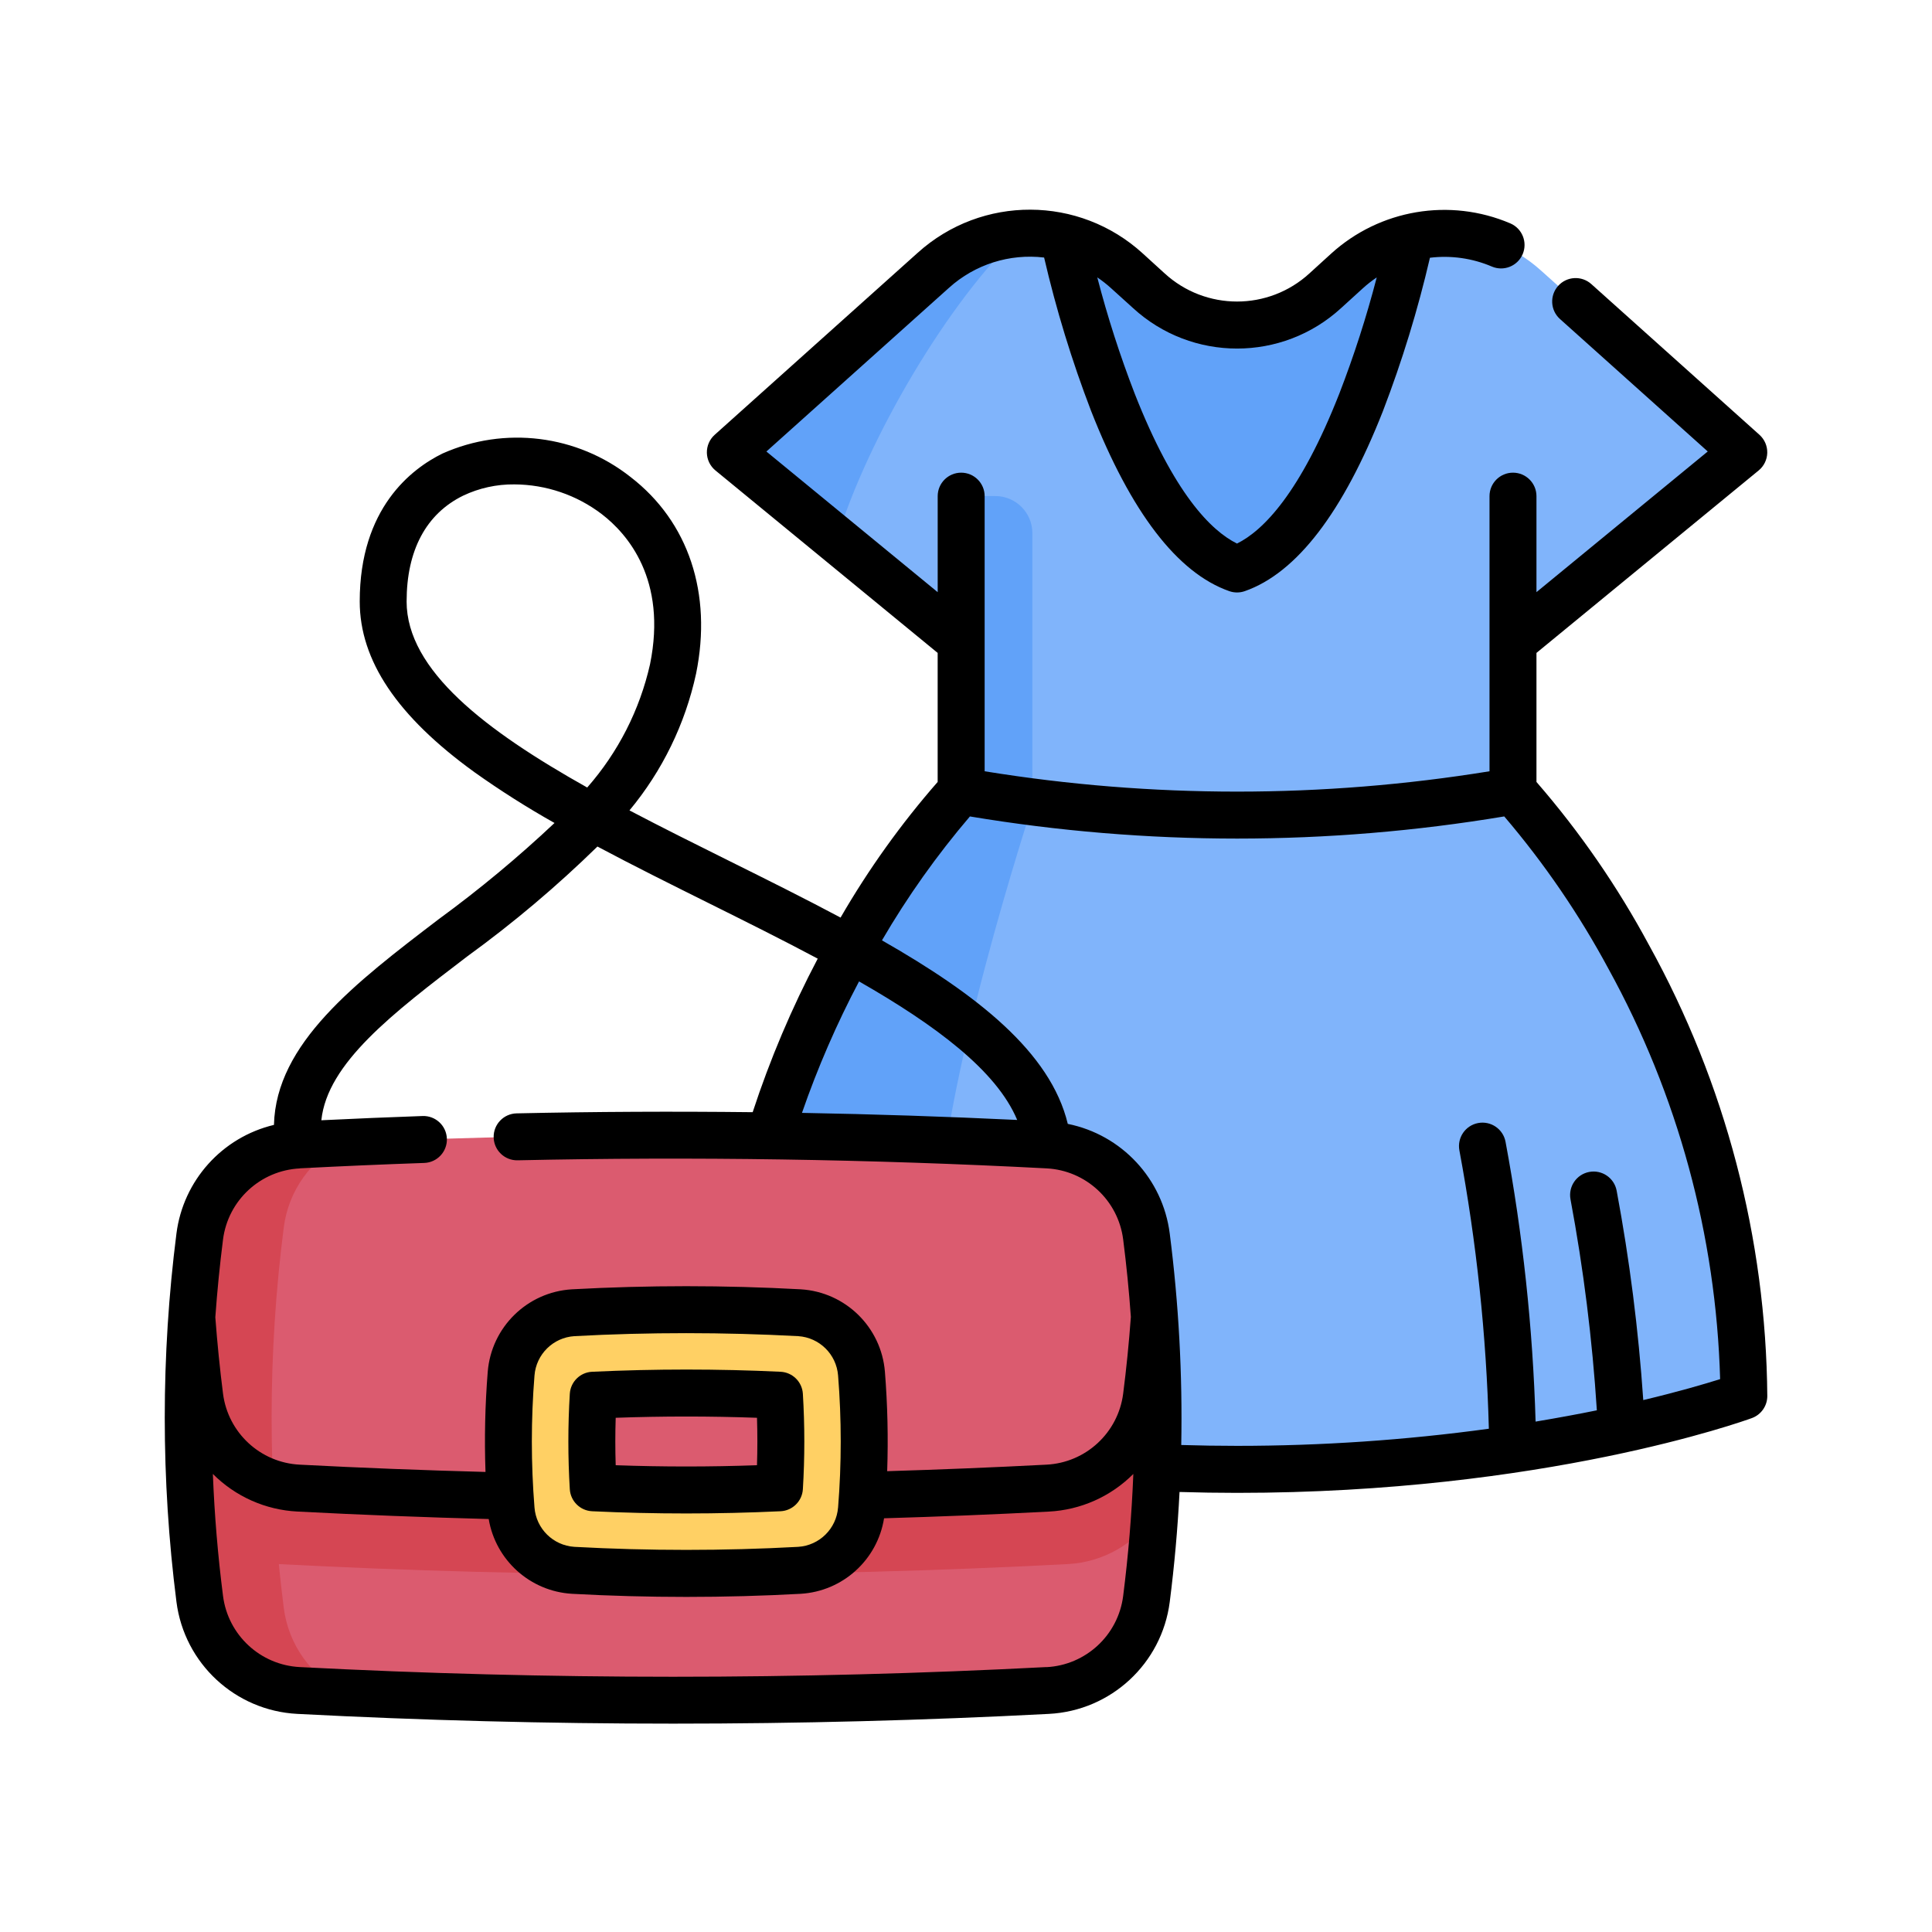
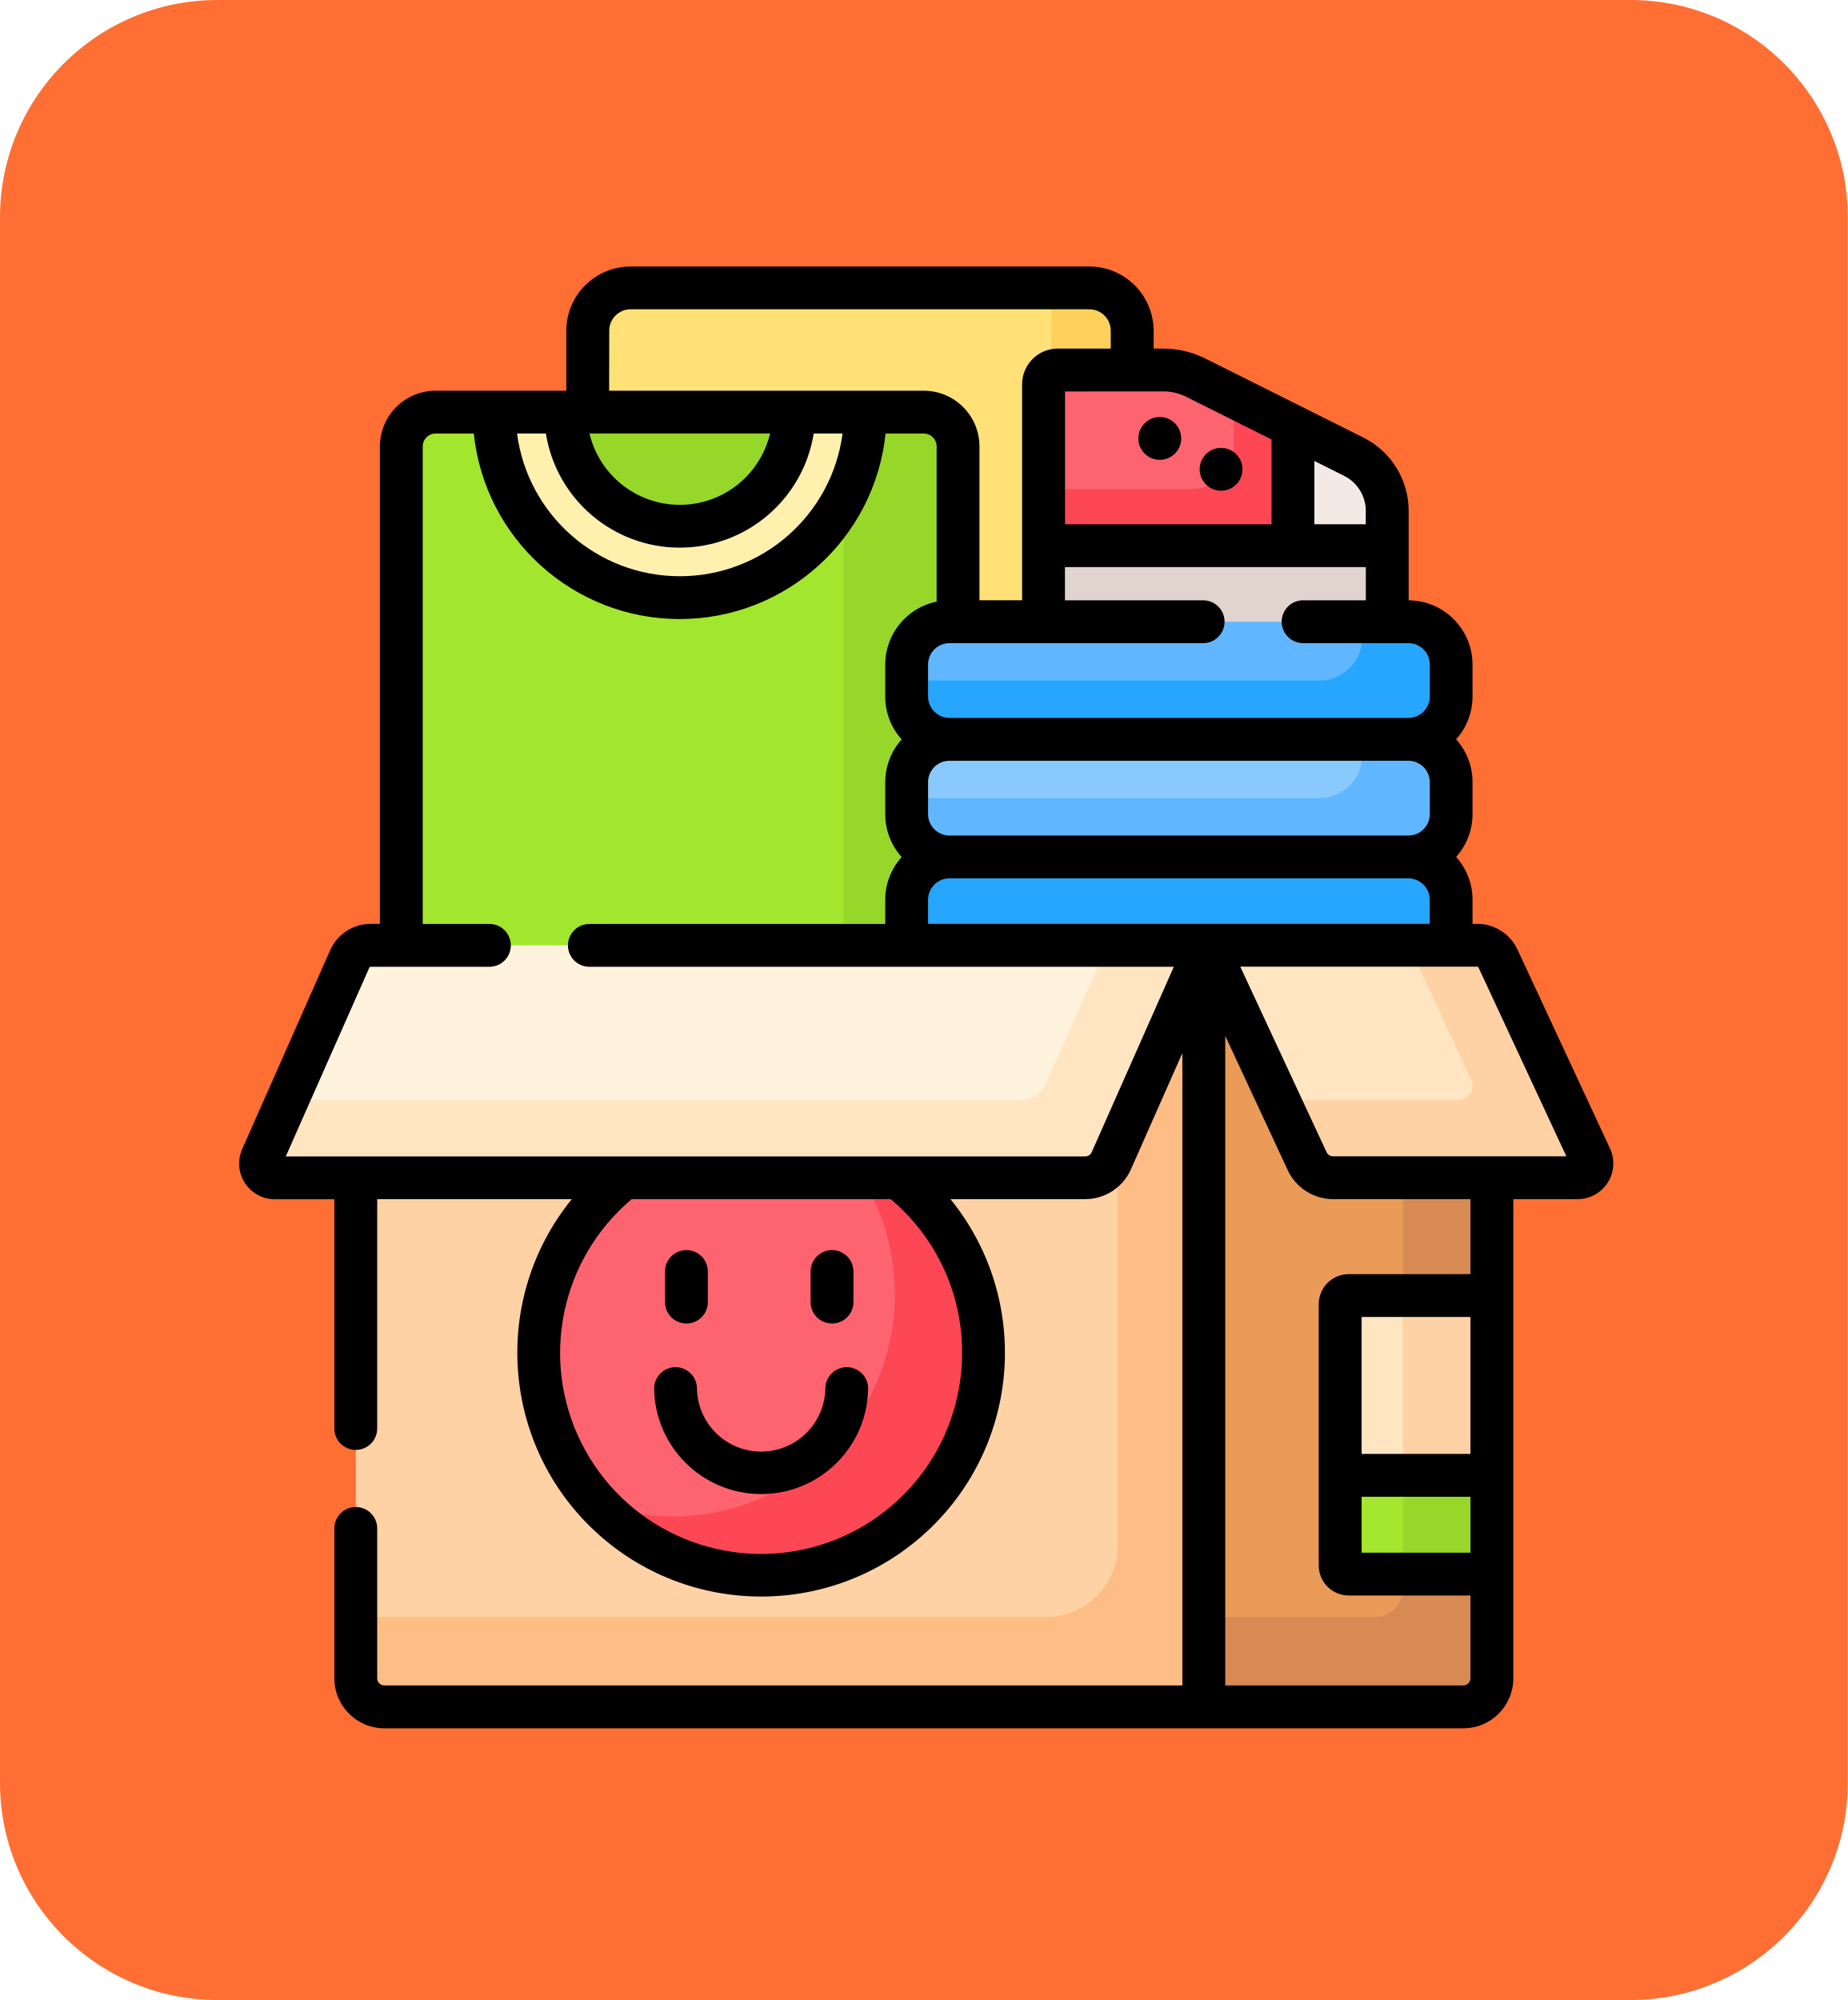
- <svg xmlns="http://www.w3.org/2000/svg" width="129" height="129" viewBox="0 0 129 129">
-   <g id="Grupo_58535" data-name="Grupo 58535" transform="translate(-384 -4015)">
-     <g id="vestir" transform="translate(395.003 4014.867)">
-       <g id="Grupo_58528" data-name="Grupo 58528" transform="translate(1.561 15.711)">
-         <path id="Trazado_102317" data-name="Trazado 102317" d="M232.956,58.93s15.411,15.946,15.411,40.388c0,0-13.413,4.9-33.834,4.9a123.851,123.851,0,0,1-20.446-1.676A82.966,82.966,0,0,1,180.7,99.318c0-24.442,15.411-40.388,15.411-40.388V48.961l-8.31-6.824-7.1-5.831L194.261,24.15a9.641,9.641,0,0,1,12.932.048l1.446,1.317a8.754,8.754,0,0,0,11.789,0l1.446-1.317a9.639,9.639,0,0,1,12.93-.048l13.561,12.157L232.956,48.961Z" transform="translate(-144.499 -21.685)" fill="#80b4fb" />
-         <g id="Grupo_58526" data-name="Grupo 58526" transform="translate(36.201 0.022)">
-           <path id="Trazado_102318" data-name="Trazado 102318" d="M200.866,108.134v18.188s-6.291,19.11-6.291,28.456c0,3.72-.222,9.081-.487,14.184a82.967,82.967,0,0,1-13.388-3.221c0-24.442,15.411-40.388,15.411-40.388v-19.7h2.28a2.474,2.474,0,0,1,2.475,2.475Z" transform="translate(-180.7 -88.131)" fill="#61a2f9" />
-           <path id="Trazado_102319" data-name="Trazado 102319" d="M200.058,21.788c-4.723,4.4-10.2,13.656-12.255,20.431l-7.1-5.831,13.561-12.157a9.626,9.626,0,0,1,5.8-2.443Z" transform="translate(-180.701 -21.788)" fill="#61a2f9" />
-           <path id="Trazado_102320" data-name="Trazado 102320" d="M310.348,22.958c-.5,2.351-4.416,19.637-11.58,22.147-7.164-2.51-11.079-19.8-11.578-22.147a9.618,9.618,0,0,1,4.238,2.247l1.446,1.317a8.754,8.754,0,0,0,11.789,0L306.11,25.2a9.618,9.618,0,0,1,4.238-2.247Z" transform="translate(-264.934 -22.713)" fill="#61a2f9" />
-         </g>
-         <g id="Grupo_58527" data-name="Grupo 58527" transform="translate(0 60.213)">
-           <path id="Trazado_102321" data-name="Trazado 102321" d="M64.866,310.451a479.135,479.135,0,0,0-50.013,0,7.017,7.017,0,0,0-6.6,6.111,95.129,95.129,0,0,0,0,24.209,7.017,7.017,0,0,0,6.6,6.111,479.118,479.118,0,0,0,50.013,0,7.017,7.017,0,0,0,6.6-6.111,95.128,95.128,0,0,0,0-24.209A7.017,7.017,0,0,0,64.866,310.451Z" transform="translate(-7.48 -309.798)" fill="#db5b6f" />
-           <path id="Trazado_102322" data-name="Trazado 102322" d="M17.9,348.942q-1.52-.069-3.041-.148a7.018,7.018,0,0,1-6.6-6.113,95.178,95.178,0,0,1,0-24.207,7.016,7.016,0,0,1,6.6-6.111q1.52-.078,3.041-.148a7.345,7.345,0,0,0-4.034,5.655,99.852,99.852,0,0,0,0,25.415A7.352,7.352,0,0,0,17.9,348.942Z" transform="translate(-7.482 -311.709)" fill="#d54653" />
-           <path id="Trazado_102323" data-name="Trazado 102323" d="M71.475,373.183a7.014,7.014,0,0,1-6.6,6.11,478.118,478.118,0,0,1-50.013,0,7.014,7.014,0,0,1-6.6-6.11q-.339-2.657-.531-5.314a94.859,94.859,0,0,0-.019,13.181,7.4,7.4,0,0,0,5.8,3.317,504.026,504.026,0,0,0,52.717,0,7.4,7.4,0,0,0,5.8-3.32,94.864,94.864,0,0,0-.02-13.189q-.191,2.662-.532,5.324Z" transform="translate(-7.49 -355.725)" fill="#d54653" />
-           <path id="Trazado_102324" data-name="Trazado 102324" d="M129.23,382.959a138.23,138.23,0,0,1-15.115,0,4.409,4.409,0,0,1-4.14-4.067,56.324,56.324,0,0,1,0-9.064,4.409,4.409,0,0,1,4.14-4.067,138.215,138.215,0,0,1,15.115,0,4.409,4.409,0,0,1,4.14,4.067,56.322,56.322,0,0,1,0,9.064A4.409,4.409,0,0,1,129.23,382.959Z" transform="translate(-88.41 -353.902)" fill="#ffd064" />
-           <path id="Trazado_102325" data-name="Trazado 102325" d="M142.754,398.675c-2.062,0-4.148-.049-6.217-.146a50.92,50.92,0,0,1,0-6.181c2.069-.1,4.155-.146,6.217-.146s4.148.049,6.216.146a50.914,50.914,0,0,1,0,6.181C146.9,398.626,144.815,398.675,142.754,398.675Z" transform="translate(-109.491 -374.98)" fill="#db5b6f" />
+ <svg xmlns="http://www.w3.org/2000/svg" width="85" height="92" viewBox="0 0 85 92">
+   <g id="Grupo_985935" data-name="Grupo 985935" transform="translate(-377 -2637)">
+     <rect id="Rectángulo_338875" data-name="Rectángulo 338875" width="85" height="92" rx="10" transform="translate(377 2637)" fill="#ff6e33" />
+     <g id="donacion-de-ropa" transform="translate(372.671 2649.26)">
+       <g id="Grupo_1053818" data-name="Grupo 1053818" transform="translate(16.314 0.985)">
+         <g id="Grupo_1053817" data-name="Grupo 1053817" transform="translate(0)">
+           <path id="Trazado_736958" data-name="Trazado 736958" d="M152.889,13.344a1.446,1.446,0,0,1,1.445,1.445v8.2h4.2V11.933a.526.526,0,0,1,.525-.525h3.421V9.47a1.97,1.97,0,0,0-1.97-1.97H139.4a1.97,1.97,0,0,0-1.97,1.97v3.874Z" transform="translate(-122.38 -7.5)" fill="#ffe177" />
+           <g id="Grupo_1053806" data-name="Grupo 1053806" transform="translate(36.126)">
+             <path id="Trazado_736959" data-name="Trazado 736959" d="M299.912,7.5h-2a1.958,1.958,0,0,1,.253.964V11.5a.521.521,0,0,1,.3-.091h3.421V9.47A1.97,1.97,0,0,0,299.912,7.5Z" transform="translate(-297.913 -7.5)" fill="#ffd15b" />
+           </g>
+           <g id="Grupo_1053809" data-name="Grupo 1053809" transform="translate(6.477 5.713)">
+             <g id="Grupo_1053807" data-name="Grupo 1053807">
+               <path id="Trazado_736960" data-name="Trazado 736960" d="M97.754,75.656V52.576A1.576,1.576,0,0,0,96.178,51H73.721a1.576,1.576,0,0,0-1.576,1.576v23.08Z" transform="translate(-72.145 -51)" fill="#a2e62e" />
+             </g>
+             <g id="Grupo_1053808" data-name="Grupo 1053808" transform="translate(20.337)">
+               <path id="Trazado_736961" data-name="Trazado 736961" d="M230.7,51H227V75.656h5.272V52.576A1.576,1.576,0,0,0,230.7,51Z" transform="translate(-226.999 -51)" fill="#97d729" />
+             </g>
+             <path id="Trazado_736962" data-name="Trazado 736962" d="M113.181,59.536A8.546,8.546,0,0,0,121.718,51H104.645A8.546,8.546,0,0,0,113.181,59.536Z" transform="translate(-100.377 -51)" fill="#fff0ad" />
+             <path id="Trazado_736963" data-name="Trazado 736963" d="M129.645,51a5.253,5.253,0,0,0,10.506,0Z" transform="translate(-122.094 -51)" fill="#97d729" />
+           </g>
+           <g id="Grupo_1053811" data-name="Grupo 1053811" transform="translate(36.018 3.777)">
+             <path id="Trazado_736964" data-name="Trazado 736964" d="M312.9,44.469V42.745a2.8,2.8,0,0,0-1.547-2.5L304.079,36.6a3.282,3.282,0,0,0-1.468-.347h-4.865a.657.657,0,0,0-.657.657v7.554Z" transform="translate(-297.089 -36.258)" fill="#fe646f" />
+             <g id="Grupo_1053810" data-name="Grupo 1053810" transform="translate(0 1.225)">
+               <path id="Trazado_736965" data-name="Trazado 736965" d="M305.834,45.586v2.287a1.97,1.97,0,0,1-1.97,1.97h-6.776v2.729h11.473V46.949Z" transform="translate(-297.088 -45.586)" fill="#fd4755" />
+             </g>
+             <path id="Trazado_736966" data-name="Trazado 736966" d="M388.79,61.59V59.866a2.8,2.8,0,0,0-1.547-2.5l-2.791-1.4V61.59Z" transform="translate(-372.979 -53.38)" fill="#f3eae6" />
+             <path id="Trazado_736967" data-name="Trazado 736967" d="M297.088,97.777H312.9v3.629H297.088Z" transform="translate(-297.088 -89.698)" fill="#e1d3ce" />
+           </g>
+           <g id="Grupo_1053812" data-name="Grupo 1053812" transform="translate(29.722 15.354)">
+             <path id="Trazado_736968" data-name="Trazado 736968" d="M274.19,211v-2.224a1.97,1.97,0,0,0-1.97-1.97H251.115a1.97,1.97,0,0,0-1.97,1.97V211Z" transform="translate(-249.145 -195.984)" fill="#26a6fe" />
+             <path id="Trazado_736969" data-name="Trazado 736969" d="M272.221,165.608H251.115a1.97,1.97,0,0,0-1.97,1.97v1.47a1.97,1.97,0,0,0,1.97,1.97h21.106a1.97,1.97,0,0,0,1.97-1.97v-1.47A1.97,1.97,0,0,0,272.221,165.608Z" transform="translate(-249.145 -160.198)" fill="#8ac9fe" />
+             <path id="Trazado_736970" data-name="Trazado 736970" d="M272.22,165.608H270.1v.734a1.97,1.97,0,0,1-1.97,1.97H249.145v.736a1.97,1.97,0,0,0,1.97,1.97h21.106a1.97,1.97,0,0,0,1.97-1.97v-1.47A1.97,1.97,0,0,0,272.22,165.608Z" transform="translate(-249.145 -160.198)" fill="#60b7ff" />
+             <path id="Trazado_736971" data-name="Trazado 736971" d="M272.221,129.822H251.115a1.97,1.97,0,0,1-1.97-1.97v-1.47a1.97,1.97,0,0,1,1.97-1.97h21.106a1.97,1.97,0,0,1,1.97,1.97v1.47A1.97,1.97,0,0,1,272.221,129.822Z" transform="translate(-249.145 -124.412)" fill="#60b7ff" />
+             <path id="Trazado_736972" data-name="Trazado 736972" d="M272.22,124.412H270.1v.734a1.97,1.97,0,0,1-1.97,1.97H249.145v.737a1.97,1.97,0,0,0,1.97,1.97h21.106a1.97,1.97,0,0,0,1.97-1.97v-1.47A1.97,1.97,0,0,0,272.22,124.412Z" transform="translate(-249.145 -124.412)" fill="#26a6fe" />
+           </g>
+           <g id="Grupo_1053816" data-name="Grupo 1053816" transform="translate(0 30.237)">
+             <g id="Grupo_1053815" data-name="Grupo 1053815" transform="translate(0 0)">
+               <g id="Grupo_1053814" data-name="Grupo 1053814">
+                 <path id="Trazado_736973" data-name="Trazado 736973" d="M359.179,248.3a1.186,1.186,0,0,1-1.072-.683l-4.507-9.689-.233-.19h-.133v35.033h11.937a1.313,1.313,0,0,0,1.313-1.313V248.436l-.161-.131Z" transform="translate(-309.842 -237.742)" fill="#ea9b58" />
+                 <g id="Grupo_1053813" data-name="Grupo 1053813" transform="translate(43.391 10.563)">
+                   <path id="Trazado_736974" data-name="Trazado 736974" d="M366.322,318.171H362.4v19.02a1.313,1.313,0,0,1-1.313,1.313h-7.849v4.137H365.17a1.313,1.313,0,0,0,1.313-1.313V318.3Z" transform="translate(-353.233 -318.171)" fill="#d88a55" />
+                 </g>
+                 <path id="Trazado_736975" data-name="Trazado 736975" d="M407.976,360.438h-6.583a.394.394,0,0,0-.394.394v7.876h6.977Z" transform="translate(-351.335 -344.324)" fill="#ffe5c2" />
+                 <path id="Trazado_736976" data-name="Trazado 736976" d="M423,360.438h4.087v8.27H423Z" transform="translate(-370.445 -344.324)" fill="#fed2a4" />
+                 <path id="Trazado_736977" data-name="Trazado 736977" d="M401,427.559a.394.394,0,0,0,.394.394h6.583V423.41H401Z" transform="translate(-351.335 -399.026)" fill="#a2e62e" />
+                 <path id="Trazado_736978" data-name="Trazado 736978" d="M423,423.41h4.087v4.543H423Z" transform="translate(-370.445 -399.026)" fill="#97d729" />
+                 <path id="Trazado_736979" data-name="Trazado 736979" d="M95.131,237.873l-4.3,9.728a1.183,1.183,0,0,1-1.081.7H56.67l-.481.131v23.026a1.313,1.313,0,0,0,1.313,1.313h37.83V237.742Z" transform="translate(-51.808 -237.742)" fill="#fed2a4" />
+                 <path id="Trazado_736980" data-name="Trazado 736980" d="M95.131,237.873l-3.894,8.8v18.682a3.283,3.283,0,0,1-3.283,3.283H56.189v2.824a1.313,1.313,0,0,0,1.313,1.313h37.83V237.742Z" transform="translate(-51.808 -237.742)" fill="#ffbd86" />
+                 <path id="Trazado_736981" data-name="Trazado 736981" d="M130.5,336.586a10.228,10.228,0,0,0,6.133-18.415H124.367a10.228,10.228,0,0,0,6.133,18.415Z" transform="translate(-107.472 -307.608)" fill="#fe646f" />
+                 <path id="Trazado_736982" data-name="Trazado 736982" d="M148.444,336.586a10.228,10.228,0,0,0,6.133-18.415H153a10.23,10.23,0,0,1-12.07,15.121A10.2,10.2,0,0,0,148.444,336.586Z" transform="translate(-125.416 -307.608)" fill="#fd4755" />
+                 <path id="Trazado_736983" data-name="Trazado 736983" d="M371.307,248.436h-11.25a1.313,1.313,0,0,1-1.191-.759l-4.622-9.935h12.447a1.051,1.051,0,0,1,.953.608L371.9,247.5A.657.657,0,0,1,371.307,248.436Z" transform="translate(-310.721 -237.742)" fill="#ffe5c2" />
+                 <path id="Trazado_736984" data-name="Trazado 736984" d="M393.829,247.5l-4.258-9.153a1.051,1.051,0,0,0-.953-.608h-3.153l2.881,6.192a.657.657,0,0,1-.6.934h-8.264l1.307,2.809a1.313,1.313,0,0,0,1.191.759h11.25A.657.657,0,0,0,393.829,247.5Z" transform="translate(-332.648 -237.742)" fill="#fed2a4" />
+                 <path id="Trazado_736985" data-name="Trazado 736985" d="M60.766,248.437H23.486a.657.657,0,0,1-.6-.922l4.048-9.146a1.051,1.051,0,0,1,.961-.625H66.353l-4.387,9.912A1.313,1.313,0,0,1,60.766,248.437Z" transform="translate(-22.829 -237.743)" fill="#fff3de" />
+                 <path id="Trazado_736986" data-name="Trazado 736986" d="M61.776,237.741l-2.807,6.344a1.313,1.313,0,0,1-1.2.782H24.056l-1.171,2.646a.657.657,0,0,0,.6.922h37.28a1.313,1.313,0,0,0,1.2-.782l4.387-9.912H61.776Z" transform="translate(-22.829 -237.741)" fill="#ffe5c2" />
+               </g>
+             </g>
+           </g>
        </g>
      </g>
-       <g id="Grupo_58529" data-name="Grupo 58529" transform="translate(-0.003 14.133)">
-         <path id="Trazado_102326" data-name="Trazado 102326" d="M99.1,63.232a59.78,59.78,0,0,0-7.513-10.887V43.728l14.838-12.184a1.568,1.568,0,0,0,.051-2.379L95.249,19.1a1.567,1.567,0,1,0-2.092,2.334l9.867,8.844L91.587,39.671v-6.41a1.567,1.567,0,1,0-3.135,0v18.37a105.236,105.236,0,0,1-33.71,0V33.261a1.567,1.567,0,1,0-3.135,0v6.411L40.169,30.281l12.2-10.938a8.054,8.054,0,0,1,6.344-2.014,77.384,77.384,0,0,0,3.134,10.236c2.662,6.776,5.767,10.826,9.229,12.039a1.566,1.566,0,0,0,1.036,0c3.462-1.213,6.567-5.263,9.23-12.039a77.393,77.393,0,0,0,3.132-10.222,8.06,8.06,0,0,1,4.133.587,1.567,1.567,0,0,0,1.234-2.882,11.238,11.238,0,0,0-11.961,2.017l-1.446,1.317a7.156,7.156,0,0,1-9.679,0l-1.446-1.317a11.181,11.181,0,0,0-15.034-.056L36.716,29.166a1.568,1.568,0,0,0,.051,2.379L51.605,43.728v8.615A57.457,57.457,0,0,0,45.122,61.4c-2.384-1.27-4.9-2.524-7.458-3.794-2.232-1.11-4.479-2.227-6.637-3.362a21.37,21.37,0,0,0,4.448-9.134c1.089-5.355-.5-10.138-4.371-13.124a12.23,12.23,0,0,0-12.564-1.57c-2.063,1.014-5.524,3.644-5.524,9.873,0,3.943,2.5,7.67,7.655,11.4a59.827,59.827,0,0,0,5.351,3.395A80.775,80.775,0,0,1,18.3,61.5c-5.58,4.256-10.874,8.3-11.011,13.742A8.574,8.574,0,0,0,.779,82.491a97.183,97.183,0,0,0,0,24.6,8.582,8.582,0,0,0,8.073,7.479c8.324.434,16.706.651,25.088.651s16.765-.217,25.089-.651A8.577,8.577,0,0,0,67.1,107.1q.468-3.661.655-7.347c1.275.038,2.561.059,3.841.059,20.462,0,33.813-4.788,34.371-4.992A1.568,1.568,0,0,0,107,93.344a63.286,63.286,0,0,0-7.9-30.113ZM64.647,20.7a10.277,10.277,0,0,0,13.9,0l1.446-1.316a8.035,8.035,0,0,1,.929-.728,70.932,70.932,0,0,1-2.5,7.763c-2.613,6.649-5.08,9.14-6.83,10.008-1.751-.868-4.217-3.359-6.83-10.008a70.975,70.975,0,0,1-2.5-7.766,8.212,8.212,0,0,1,.93.731Zm-48.5,19.589c0-3.406,1.3-5.847,3.772-7.06a7.772,7.772,0,0,1,3.425-.753,9.7,9.7,0,0,1,5.841,1.991c1.7,1.309,4.368,4.351,3.215,10.017a18.708,18.708,0,0,1-4.195,8.232c-6.774-3.8-12.059-7.827-12.059-12.427ZM9.015,78.143c2.794-.145,5.589-.266,8.308-.36a1.567,1.567,0,0,0-.109-3.133c-2.217.077-4.485.172-6.761.283.4-3.815,4.77-7.148,9.744-10.942a77.714,77.714,0,0,0,8.691-7.335c2.4,1.28,4.91,2.527,7.38,3.756s4.965,2.469,7.329,3.73a66.182,66.182,0,0,0-4.344,10.252c-5.273-.059-10.537-.036-15.762.079a1.567,1.567,0,1,0,.069,3.134c11.685-.256,23.564-.075,35.307.538a5.441,5.441,0,0,1,5.124,4.745q.33,2.58.514,5.174c-.127,1.735-.3,3.457-.514,5.123a5.441,5.441,0,0,1-5.127,4.742c-3.549.185-7.114.33-10.63.435a58.138,58.138,0,0,0-.151-6.637,6,6,0,0,0-5.617-5.506,140.367,140.367,0,0,0-15.286,0,6,6,0,0,0-5.617,5.506,58.165,58.165,0,0,0-.149,6.688c-4.128-.11-8.289-.271-12.4-.486a5.44,5.44,0,0,1-5.126-4.742c-.21-1.646-.383-3.363-.514-5.1q.186-2.6.514-5.193a5.444,5.444,0,0,1,5.126-4.745Zm37.34-12.481c5.078,2.906,9.181,5.946,10.56,9.25q-7.168-.342-14.37-.472A62.9,62.9,0,0,1,46.356,65.662Zm-1.4,35.126a2.855,2.855,0,0,1-2.663,2.628h0a137.3,137.3,0,0,1-14.944,0,2.855,2.855,0,0,1-2.663-2.628,55.029,55.029,0,0,1,0-8.812,2.855,2.855,0,0,1,2.664-2.628c2.479-.136,4.975-.2,7.472-.2s4.993.068,7.472.2a2.855,2.855,0,0,1,2.663,2.628,55.029,55.029,0,0,1,0,8.812Zm13.907,10.656a480.628,480.628,0,0,1-49.85,0A5.449,5.449,0,0,1,3.889,106.7q-.519-4.061-.679-8.152a8.579,8.579,0,0,0,5.642,2.511c4.234.222,8.524.387,12.776.5a6,6,0,0,0,5.552,4.992c2.536.139,5.09.208,7.643.208s5.107-.069,7.643-.208a6,6,0,0,0,5.56-5.042c3.635-.107,7.327-.255,11-.447a8.581,8.581,0,0,0,5.644-2.513q-.163,4.087-.68,8.154a5.445,5.445,0,0,1-5.125,4.746ZM98.718,93.618a120.645,120.645,0,0,0-1.777-13.983,1.567,1.567,0,1,0-3.081.578A117.6,117.6,0,0,1,95.619,94.3c-1.207.247-2.575.5-4.09.754a121.383,121.383,0,0,0-2.007-18.684,1.567,1.567,0,1,0-3.081.578A118.314,118.314,0,0,1,88.408,95.53,124.114,124.114,0,0,1,71.6,96.673c-1.243,0-2.492-.02-3.731-.057A96.994,96.994,0,0,0,67.1,82.492a8.569,8.569,0,0,0-6.807-7.317c-1.151-4.79-6.068-8.637-12.407-12.254a56.944,56.944,0,0,1,5.872-8.274A108.6,108.6,0,0,0,71.6,56.125a108.59,108.59,0,0,0,17.836-1.479A58.159,58.159,0,0,1,96.4,64.831a60.331,60.331,0,0,1,7.45,27.386c-1.019.322-2.767.836-5.132,1.4Z" transform="translate(0.003 -14.133)" />
-         <path id="Trazado_102327" data-name="Trazado 102327" d="M143.112,384.849c-2.094-.1-4.21-.148-6.29-.148s-4.2.05-6.29.148a1.568,1.568,0,0,0-1.491,1.471,52.686,52.686,0,0,0,0,6.372,1.568,1.568,0,0,0,1.491,1.47c2.092.1,4.208.148,6.29.148s4.2-.05,6.29-.148a1.568,1.568,0,0,0,1.491-1.47,52.686,52.686,0,0,0,0-6.372A1.568,1.568,0,0,0,143.112,384.849Zm-1.572,6.24c-3.151.113-6.285.113-9.435,0-.034-1.054-.034-2.113,0-3.167,3.152-.113,6.283-.113,9.435,0C141.573,388.976,141.573,390.035,141.539,391.09Z" transform="translate(-101.995 -307.256)" />
+       <g id="Grupo_1053819" data-name="Grupo 1053819" transform="translate(15.329 0)">
+         <path id="Trazado_736987" data-name="Trazado 736987" d="M169.547,385.517a.985.985,0,0,0-.985.985,2.953,2.953,0,0,1-5.905,0,.985.985,0,0,0-1.97,0,4.923,4.923,0,0,0,9.845,0A.985.985,0,0,0,169.547,385.517Z" transform="translate(-141.597 -334.888)" />
+         <path id="Trazado_736988" data-name="Trazado 736988" d="M165.484,347.893a.985.985,0,0,0,.985-.985V345.5a.985.985,0,1,0-1.97,0v1.407A.985.985,0,0,0,165.484,347.893Z" transform="translate(-144.909 -299.271)" />
+         <path id="Trazado_736989" data-name="Trazado 736989" d="M216.484,347.893a.985.985,0,0,0,.985-.985V345.5a.985.985,0,0,0-1.97,0v1.407A.985.985,0,0,0,216.484,347.893Z" transform="translate(-189.211 -299.271)" />
+         <path id="Trazado_736990" data-name="Trazado 736990" d="M78.388,40.567,74.13,31.414a2.042,2.042,0,0,0-1.846-1.177h-.219V29.129a2.943,2.943,0,0,0-.755-1.97,2.943,2.943,0,0,0,.755-1.97v-1.47a2.943,2.943,0,0,0-.755-1.97,2.943,2.943,0,0,0,.755-1.97v-1.47a2.958,2.958,0,0,0-2.938-2.954V11.248a3.763,3.763,0,0,0-2.091-3.384L59.762,4.227a4.29,4.29,0,0,0-1.909-.451h-.458V2.955A2.958,2.958,0,0,0,54.439,0H33.334a2.958,2.958,0,0,0-2.955,2.955V5.713H24.366a2.564,2.564,0,0,0-2.561,2.561V30.237h-.427a2.037,2.037,0,0,0-1.861,1.212L15.47,40.6a1.642,1.642,0,0,0,1.5,2.306H19.71V53.451a.985.985,0,1,0,1.97,0V42.9h8.952a11.215,11.215,0,1,0,17.418,0h6.2a2.3,2.3,0,0,0,2.1-1.368l2.368-5.351V65.27H22.008a.329.329,0,0,1-.328-.328V58.047a.985.985,0,0,0-1.97,0v6.895a2.3,2.3,0,0,0,2.3,2.3H71.641a2.3,2.3,0,0,0,2.3-2.3V42.9H76.9a1.642,1.642,0,0,0,1.488-2.334ZM70.1,18.309v1.47a.986.986,0,0,1-.985.985H48.005a.986.986,0,0,1-.985-.985v-1.47a.986.986,0,0,1,.985-.985H59.674a.985.985,0,1,0,0-1.97H53.316V13.826H67.157v1.528H64.271a.985.985,0,1,0,0,1.97h4.84A.986.986,0,0,1,70.1,18.309Zm0,5.41v1.47a.986.986,0,0,1-.985.985H48.005a.986.986,0,0,1-.985-.985v-1.47a.986.986,0,0,1,.985-.985H69.111A.986.986,0,0,1,70.1,23.719ZM64.79,8.944l1.365.683a1.8,1.8,0,0,1,1,1.622v.607H64.79V8.944Zm-6.937-3.2a2.309,2.309,0,0,1,1.028.243l3.939,1.97v3.9h-9.5V5.747Zm-25.5-2.792a.986.986,0,0,1,.985-.985H54.439a.986.986,0,0,1,.985.985v.822H52.988a1.643,1.643,0,0,0-1.642,1.642v9.936H49.384V8.274a2.564,2.564,0,0,0-2.561-2.561H32.349Zm7.4,4.728a4.269,4.269,0,0,1-8.307,0Zm-10.313,0a6.238,6.238,0,0,0,12.319,0h1.328a7.552,7.552,0,0,1-14.975,0ZM48.586,49.969a9.246,9.246,0,1,1-15.2-7.068H45.3A9.186,9.186,0,0,1,48.586,49.969Zm5.964-9.233a.329.329,0,0,1-.3.2H17.475l3.843-8.685a.066.066,0,0,1,.06-.039h5.464a.985.985,0,1,0,0-1.97H23.775V8.274a.592.592,0,0,1,.591-.591h1.758a9.522,9.522,0,0,0,18.941,0h1.758a.592.592,0,0,1,.591.591v7.14a2.96,2.96,0,0,0-2.364,2.9v1.47a2.943,2.943,0,0,0,.755,1.97,2.943,2.943,0,0,0-.755,1.97v1.47a2.943,2.943,0,0,0,.755,1.97,2.943,2.943,0,0,0-.755,1.97v1.108H31.439a.985.985,0,1,0,0,1.97H58.325Zm-7.53-10.5V29.129a.986.986,0,0,1,.985-.985H69.111a.986.986,0,0,1,.985.985v1.108ZM71.97,59.163H66.963V56.591H71.97Zm0-4.543H66.963v-6.3H71.97Zm0-8.27h-5.6a1.38,1.38,0,0,0-1.379,1.379V59.754a1.38,1.38,0,0,0,1.379,1.379h5.6v3.809a.329.329,0,0,1-.328.328H60.69V35.389l2.877,6.184A2.306,2.306,0,0,0,65.65,42.9H71.97v3.45Zm-6.319-5.42a.33.33,0,0,1-.3-.19l-3.97-8.534h10.9a.066.066,0,0,1,.059.038l4.041,8.686H65.65Z" transform="translate(-15.329 0)" />
+         <circle id="Elipse_8045" data-name="Elipse 8045" cx="0.985" cy="0.985" r="0.985" transform="translate(41.365 6.922)" />
+         <circle id="Elipse_8046" data-name="Elipse 8046" cx="0.985" cy="0.985" r="0.985" transform="translate(44.184 8.343)" />
      </g>
-     </g>
-     <g id="Grupo_58534" data-name="Grupo 58534" transform="translate(-8 143)">
-       <rect id="Rectángulo_5543" data-name="Rectángulo 5543" width="129" height="129" transform="translate(392 3872)" fill="none" />
    </g>
  </g>
</svg>
